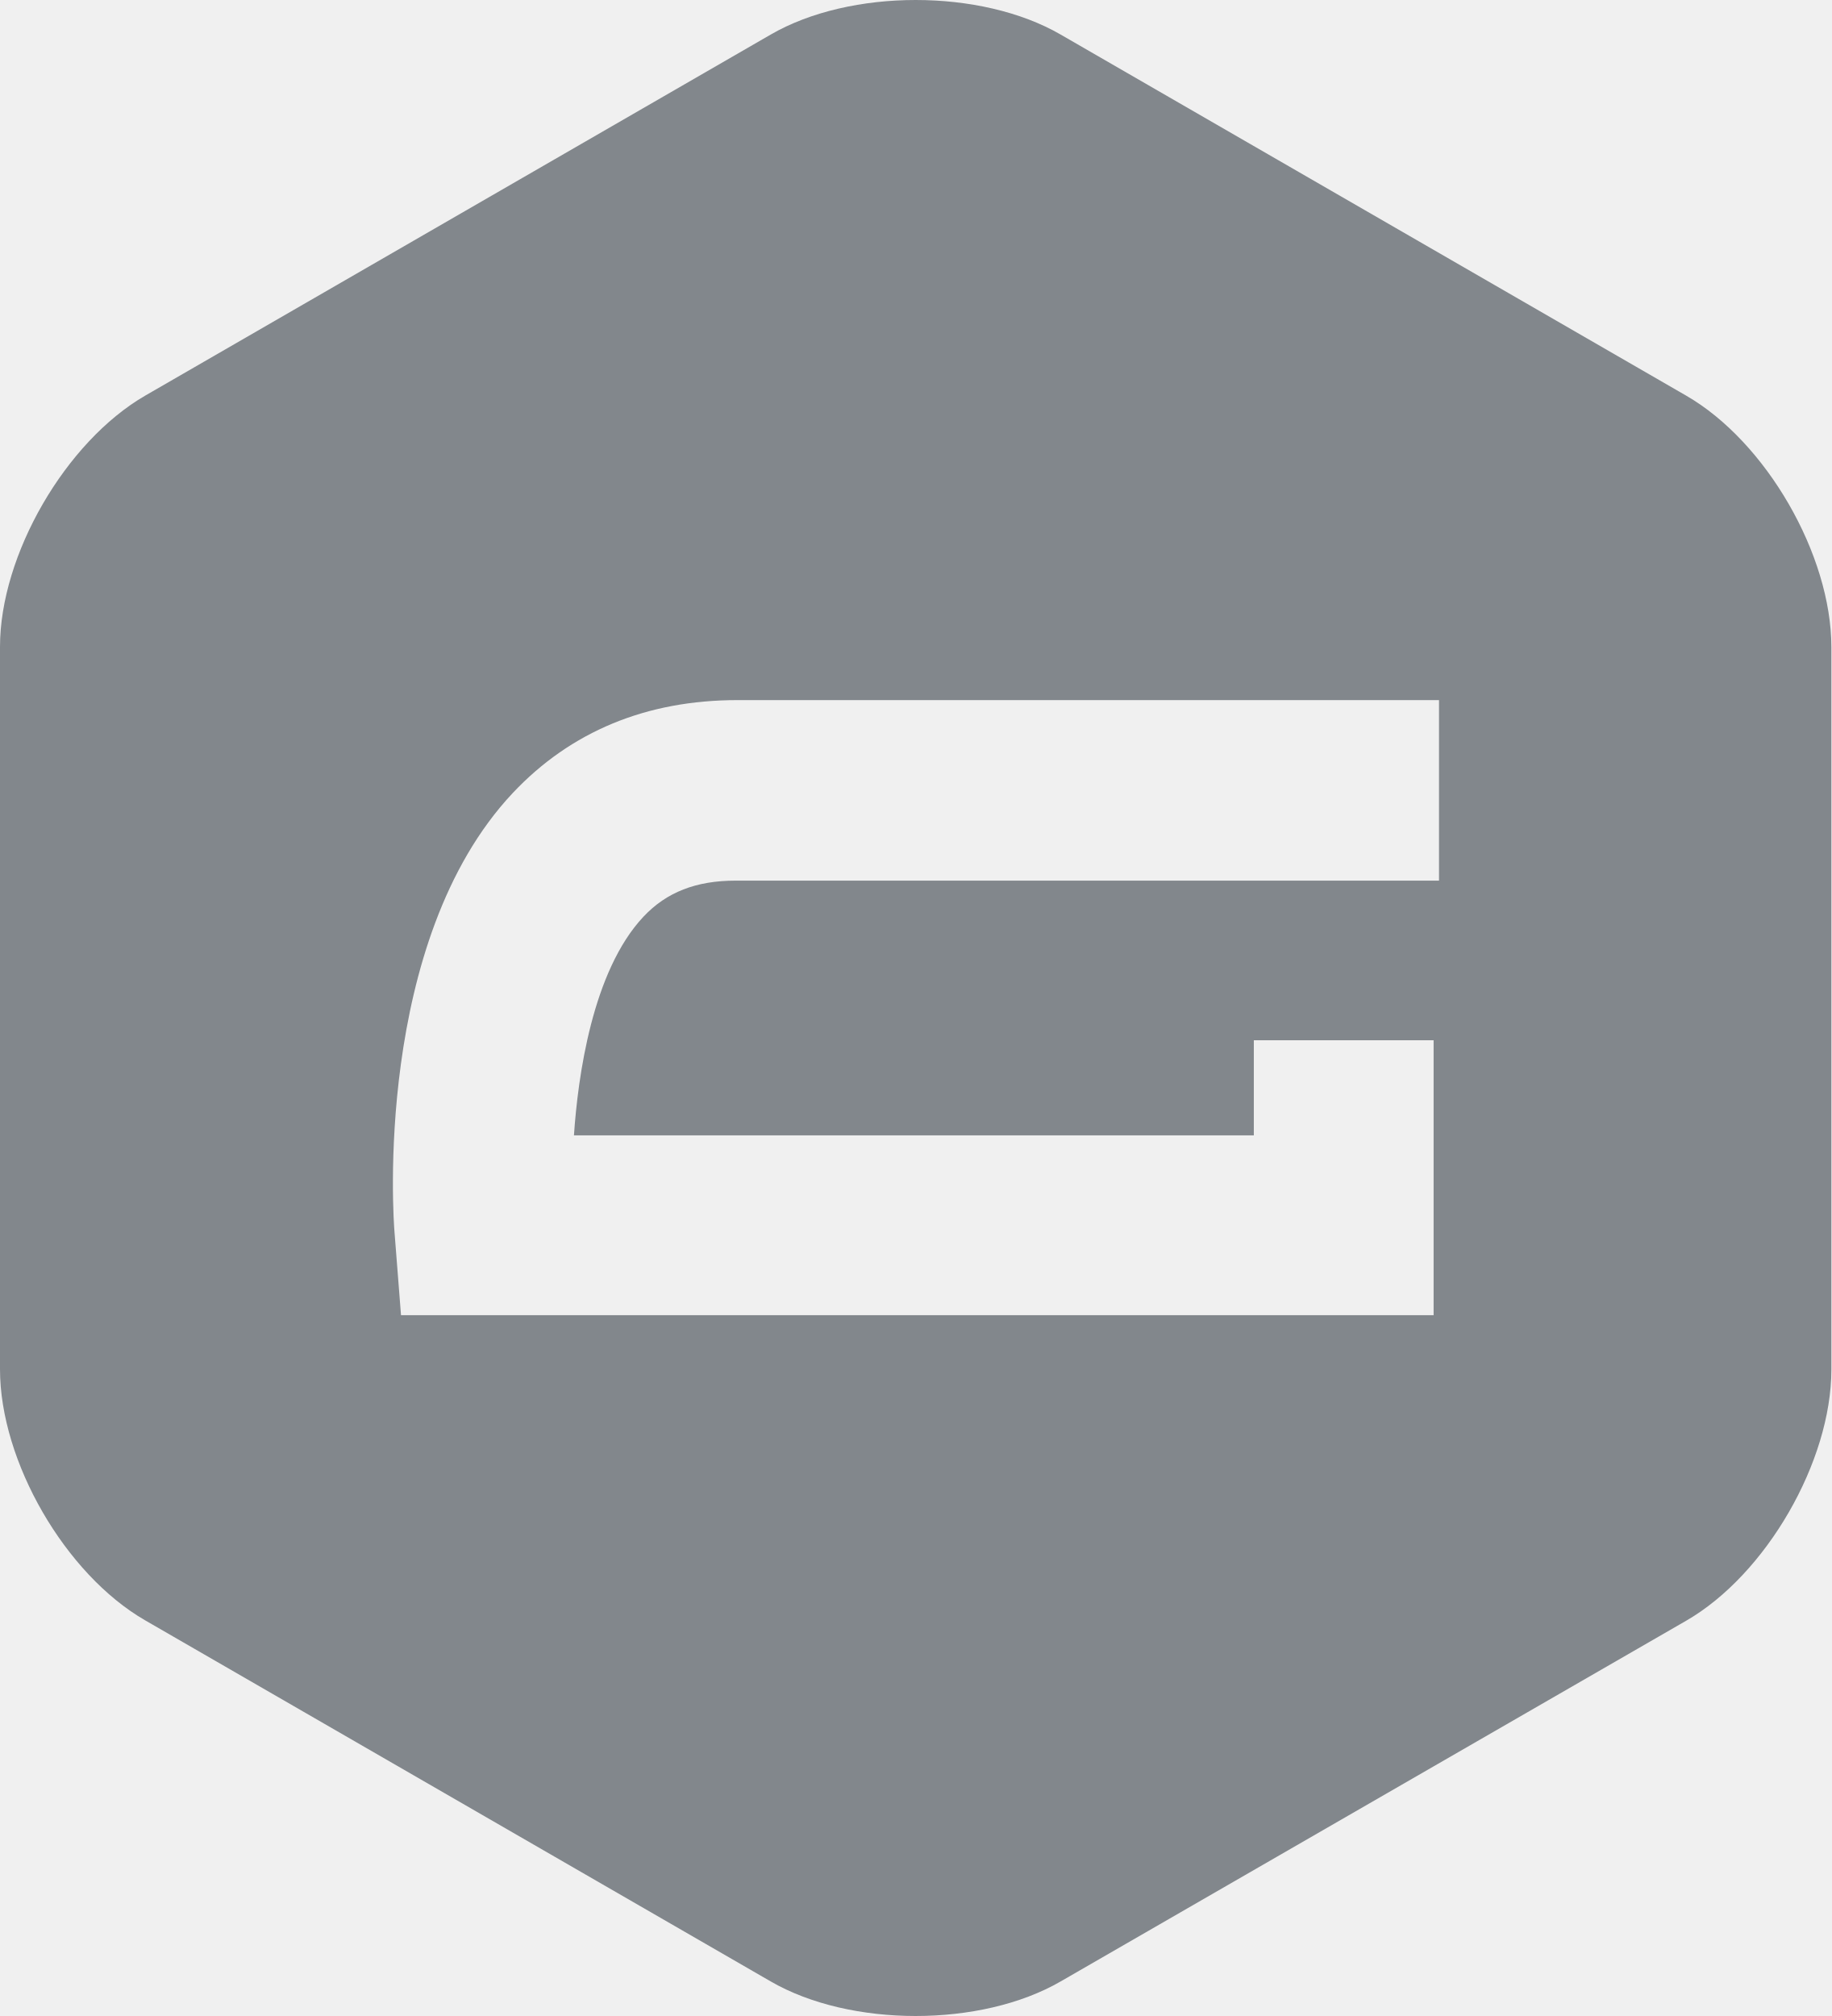
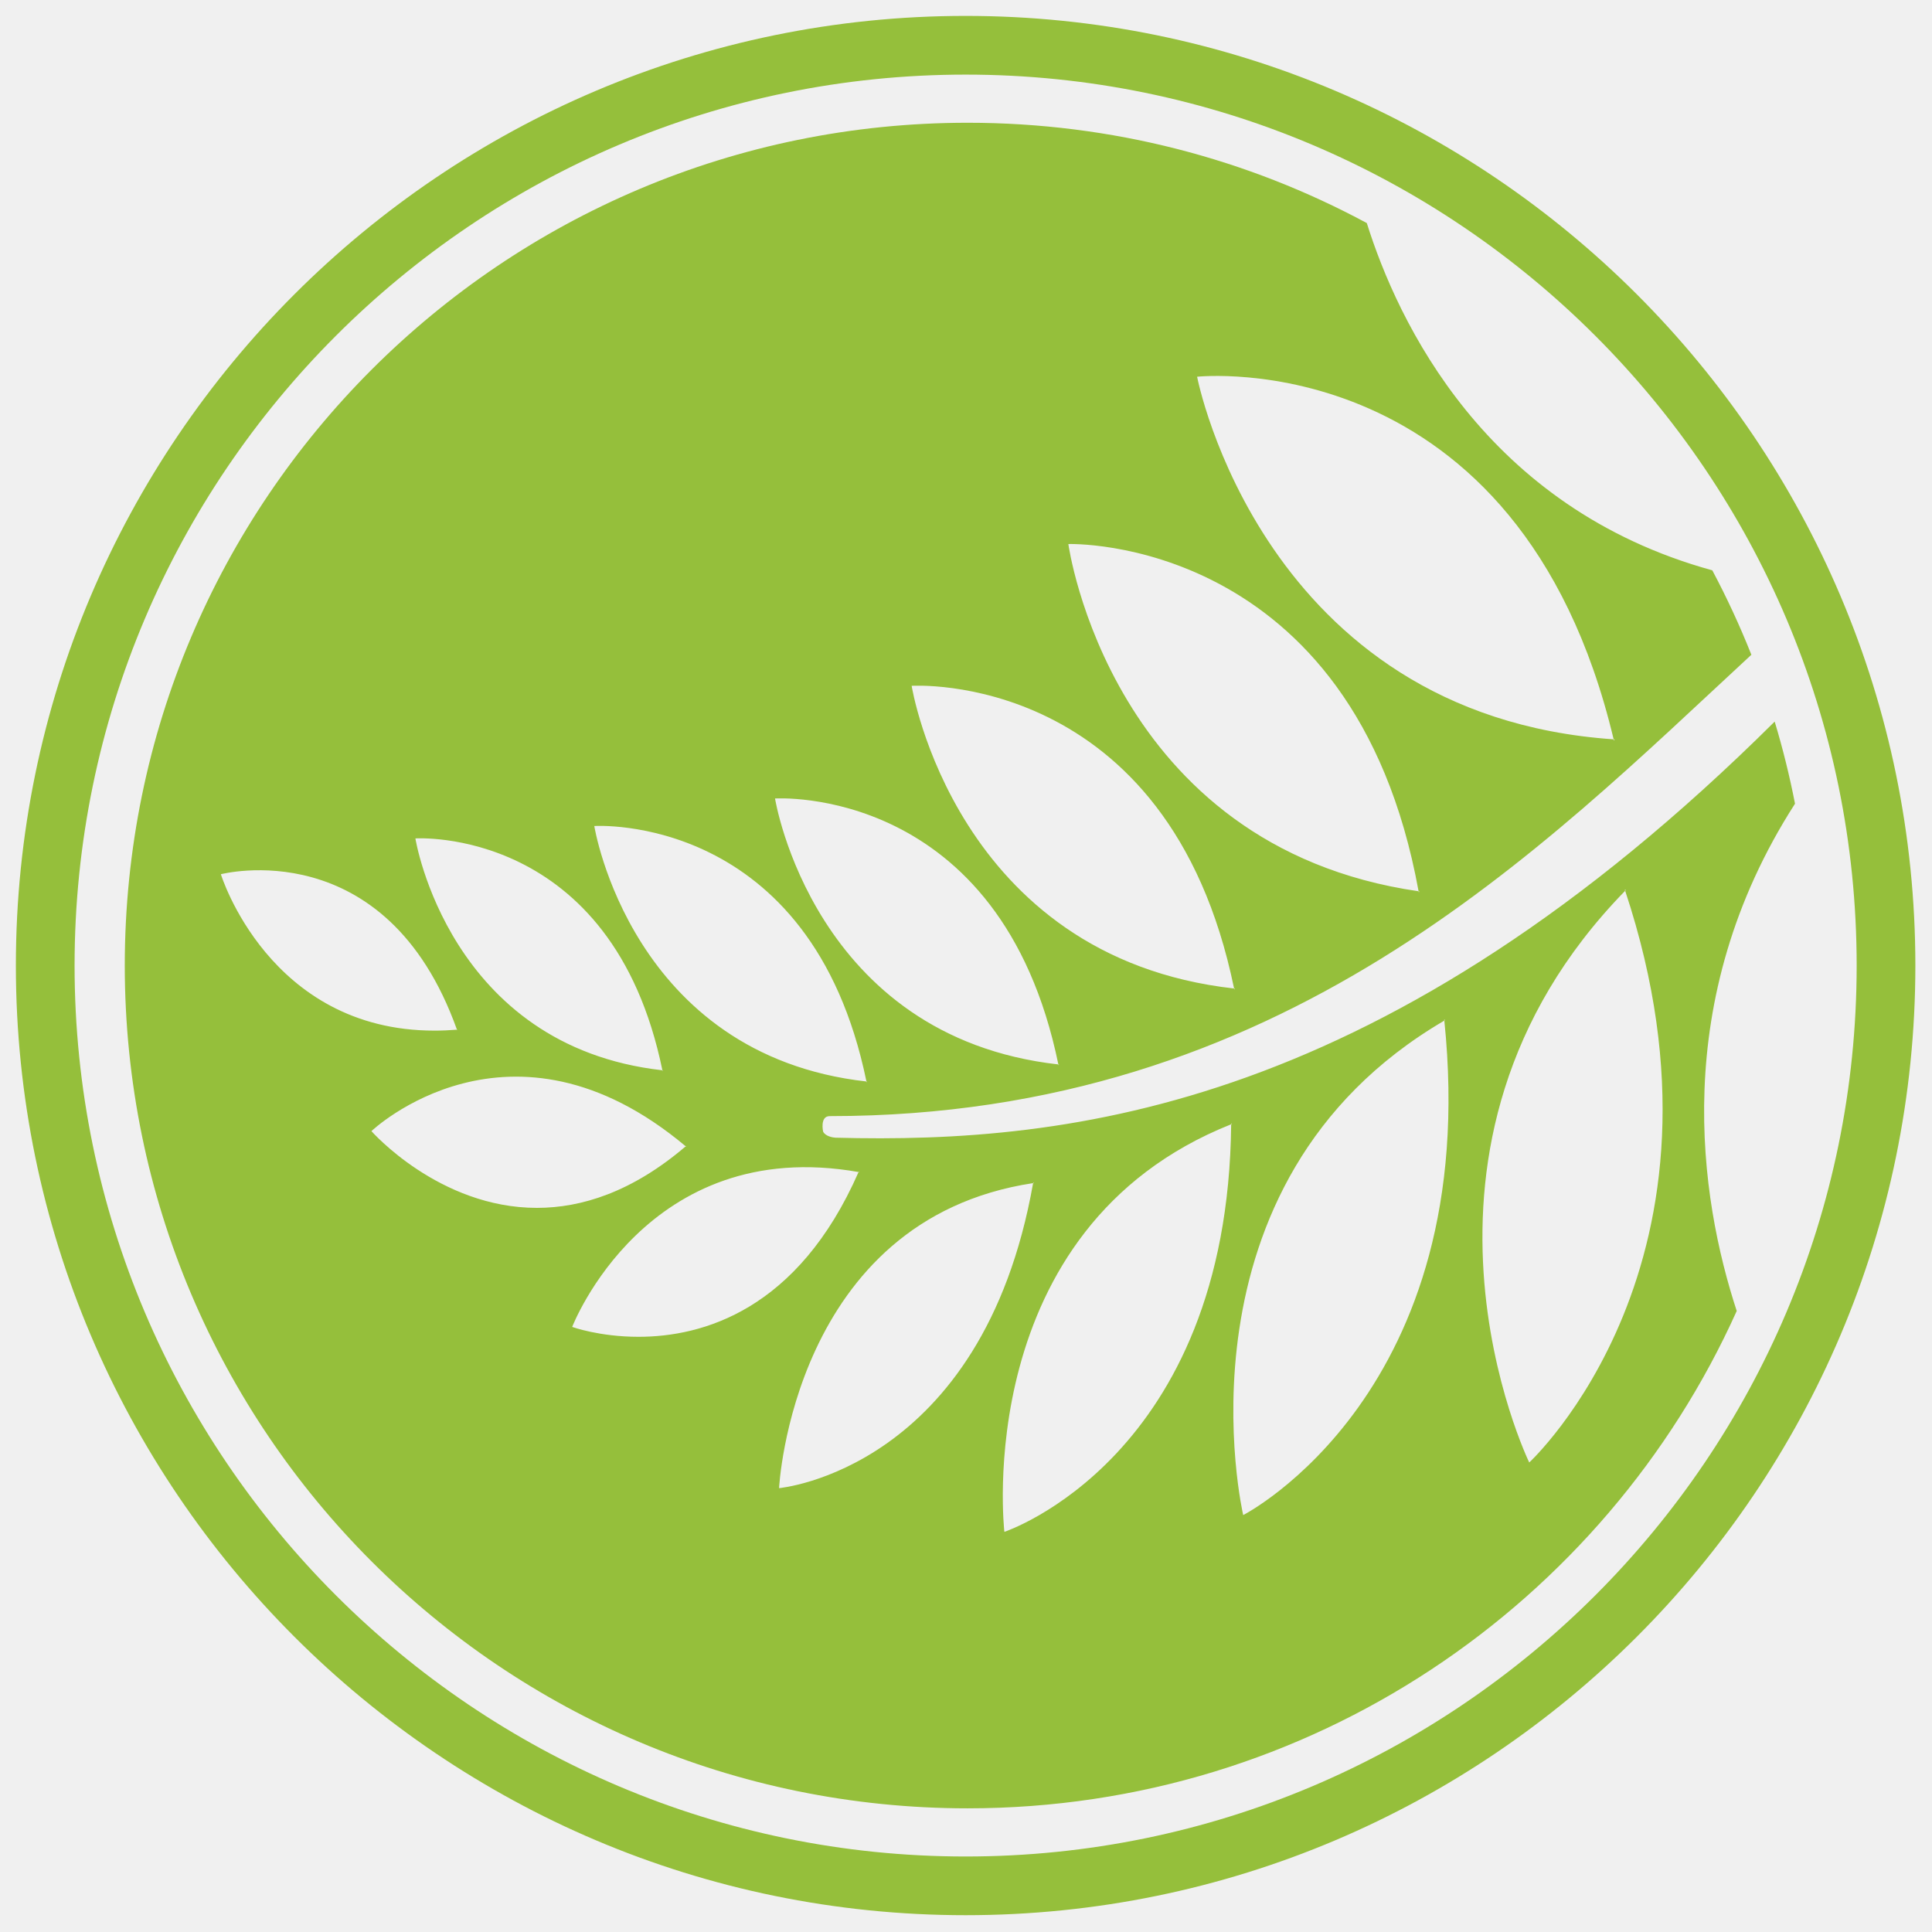
- <svg xmlns="http://www.w3.org/2000/svg" version="1.1" id="Layer_1" x="0px" y="0px" viewBox="0 0 508.3 559.5" style="enable-background:new 0 0 508.3 559.5;" xml:space="preserve">
-   <style type="text/css">
- 	.st0{fill:#82878C;}
- </style>
-   <path class="st0" d="M468,109.8L294.4,9.6c-22.1-12.8-58.4-12.8-80.5,0L40.3,109.8C18.2,122.6,0,154,0,179.5V380  c0,25.6,18.1,56.9,40.3,69.7l173.6,100.2c22.1,12.8,58.4,12.8,80.5,0L468,449.8c22.2-12.8,40.3-44.2,40.3-69.7V179.6  C508.3,154,490.2,122.6,468,109.8z M399.3,244.4l-195.1,0c-11,0-19.2,3.2-25.6,10c-14.2,15.1-18.2,44.4-19.3,60.7H348v-26.4h49.9  v76.3H111.3l-1.8-23c-0.3-3.3-5.9-80.7,32.8-121.9c16.1-17.1,37.1-25.8,62.4-25.8h194.7V244.4z" />
+ <svg xmlns="http://www.w3.org/2000/svg" xmlns:xlink="http://www.w3.org/1999/xlink" width="512px" height="512px" viewBox="0 0 512 512" version="1.1">
+   <defs>
+     <path d="M0.674,223.53 C0.674,346.879 100.682,446.875 224.044,446.875 L224.044,446.875 C314.788,446.875 392.893,392.772 427.856,315.067 L427.856,315.067 C418.118,285.312 409.691,232.963 443.302,180.636 L443.302,180.636 C441.864,173.245 440.062,165.986 437.915,158.878 L437.915,158.878 C334.849,261.229 251.636,270.815 188.984,269.147 L188.984,269.147 C188.405,269.128 186.298,268.787 185.738,267.523 L185.738,267.523 C185.738,267.523 184.825,263.431 187.495,263.431 L187.495,263.431 C307.526,263.431 375.887,192.806 431.738,141.166 L431.738,141.166 C428.692,133.489 425.23,126.023 421.383,118.79 L421.383,118.79 C361.175,102.227 338.038,52.915 329.824,26.765 L329.824,26.765 C298.339,9.805 262.316,0.181 224.044,0.181 L224.044,0.181 C100.682,0.181 0.674,100.176 0.674,223.53 L0.674,223.53 Z M284.851,67.486 C284.851,67.486 370.127,58.207 395.241,163.579 L395.241,163.579 C302.055,157.153 284.851,67.486 284.851,67.486 L284.851,67.486 Z M250.732,111.824 C250.732,111.824 326.335,109.3 343.546,203.842 L343.546,203.842 C261.701,192 250.732,111.824 250.732,111.824 L250.732,111.824 Z M209.203,149.398 C209.203,149.398 277.241,144.957 294.652,229.613 L294.652,229.613 C220.695,221.297 209.203,149.398 209.203,149.398 L209.203,149.398 Z M395.241,163.579 C395.338,163.585 395.426,163.591 395.524,163.598 L395.524,163.598 L395.319,163.906 C395.293,163.797 395.267,163.688 395.241,163.579 L395.241,163.579 Z M172.998,179.257 C172.998,179.257 232.781,175.348 248.083,249.735 L248.083,249.735 C183.097,242.432 172.998,179.257 172.998,179.257 L172.998,179.257 Z M125.1,186.551 C125.1,186.551 182.529,182.804 197.225,254.256 L197.225,254.256 C134.805,247.239 125.1,186.551 125.1,186.551 L125.1,186.551 Z M77.69,189.838 C77.69,189.838 129.81,186.44 143.149,251.285 L143.149,251.285 C86.494,244.915 77.69,189.838 77.69,189.838 L77.69,189.838 Z M26.141,199.33 C26.141,199.33 69.866,187.834 88.705,240.528 L88.705,240.528 C86.655,240.695 84.668,240.775 82.74,240.775 L82.74,240.775 C38.871,240.774 26.141,199.33 26.141,199.33 L26.141,199.33 Z M398.294,203.718 C398.26,203.621 398.225,203.519 398.195,203.423 L398.195,203.423 L398.498,203.507 C398.43,203.577 398.362,203.646 398.294,203.718 L398.294,203.718 C430.843,301.825 372.87,355.222 372.87,355.222 L372.87,355.222 C372.87,355.222 332.135,271.507 398.294,203.718 L398.294,203.718 Z M343.546,203.842 C343.626,203.853 343.708,203.865 343.789,203.877 L343.789,203.877 L343.599,204.132 C343.582,204.033 343.566,203.941 343.546,203.842 L343.546,203.842 Z M294.652,229.613 C294.725,229.622 294.803,229.63 294.874,229.639 L294.874,229.639 L294.707,229.871 C294.689,229.782 294.672,229.701 294.652,229.613 L294.652,229.613 Z M350.369,238.121 C350.359,238.025 350.348,237.923 350.339,237.826 L350.339,237.826 L350.597,237.989 C350.521,238.034 350.447,238.077 350.369,238.121 L350.369,238.121 C360.555,336.78 297.069,369.158 297.069,369.158 L297.069,369.158 C297.069,369.158 276.554,281.31 350.369,238.121 L350.369,238.121 Z M88.846,240.516 L88.761,240.686 C88.743,240.633 88.721,240.578 88.705,240.528 L88.705,240.528 C88.752,240.524 88.799,240.521 88.846,240.516 L88.846,240.516 Z M248.083,249.735 C248.147,249.741 248.207,249.749 248.272,249.755 L248.272,249.755 L248.13,249.965 C248.113,249.888 248.098,249.811 248.083,249.735 L248.083,249.735 Z M143.149,251.285 C143.205,251.293 143.264,251.299 143.32,251.305 L143.32,251.305 L143.19,251.482 C143.176,251.416 143.164,251.352 143.149,251.285 L143.149,251.285 Z M66.04,267.405 C66.04,267.405 102.813,232.394 149.329,271.431 L149.329,271.431 C135.122,283.57 121.677,287.748 109.899,287.748 L109.899,287.748 C83.908,287.748 66.04,267.405 66.04,267.405 L66.04,267.405 Z M197.225,254.256 C197.287,254.262 197.349,254.269 197.411,254.275 L197.411,254.275 L197.272,254.48 C197.257,254.407 197.24,254.328 197.225,254.256 L197.225,254.256 Z M293.877,265.595 C293.879,265.509 293.879,265.416 293.88,265.33 L293.88,265.33 L294.093,265.51 C294.02,265.539 293.95,265.567 293.877,265.595 L293.877,265.595 C293.005,354.048 233.776,373.604 233.776,373.604 L233.776,373.604 C233.776,373.604 224.461,293.223 293.877,265.595 L293.877,265.595 Z M149.463,271.316 L149.463,271.544 C149.417,271.506 149.373,271.469 149.329,271.431 L149.329,271.431 C149.372,271.392 149.417,271.354 149.463,271.316 L149.463,271.316 Z M119.242,319.298 C119.242,319.298 138.844,268.318 195.137,278.249 L195.137,278.249 C179.043,314.939 153.727,321.915 136.815,321.915 L136.815,321.915 C126.45,321.915 119.242,319.298 119.242,319.298 L119.242,319.298 Z M195.216,278.068 L195.3,278.278 C195.245,278.269 195.192,278.258 195.137,278.249 L195.137,278.249 C195.165,278.188 195.19,278.129 195.216,278.068 L195.216,278.068 Z M241.391,281.186 C241.405,281.111 241.419,281.034 241.432,280.96 L241.432,280.96 L241.592,281.155 C241.525,281.166 241.458,281.177 241.391,281.186 L241.391,281.186 C227.923,357.235 174.067,362.022 174.067,362.022 L174.067,362.022 C174.067,362.022 177.598,290.848 241.391,281.186 L241.391,281.186 Z" id="path-1" />
+   </defs>
+   <g id="Symbols" stroke="none" stroke-width="1" fill="none" fill-rule="evenodd">
+     <g id="pods-circle-green">
+       <g id="Group" transform="translate(4, 4)">
+         <g id="Group-3" transform="translate(28.39344, 28.35137)">
+           <mask id="mask-2" fill="white">
+             <use xlink:href="#path-1" />
+           </mask>
+           <g id="Clip-2" />
+           <polygon id="Fill-1" fill="#95BF3B" mask="url(#mask-2)" points="-14.497 -14.99 458.471 -14.99 458.471 462.045 -14.497 462.045" />
+         </g>
+         <path d="M251.898,15.771 C121.69,15.771 15.763,121.689 15.763,251.88 C15.763,382.072 121.69,487.99 251.898,487.99 C382.105,487.99 488.036,382.072 488.036,251.88 C488.036,121.689 382.105,15.771 251.898,15.771 M251.898,503.546 C113.115,503.546 0.207,390.648 0.207,251.88 C0.207,113.11 113.115,0.214 251.898,0.214 C390.681,0.214 503.591,113.11 503.591,251.88 C503.591,390.648 390.681,503.546 251.898,503.546" id="Fill-4" fill="#95BF3B" />
+       </g>
+     </g>
+   </g>
</svg>
